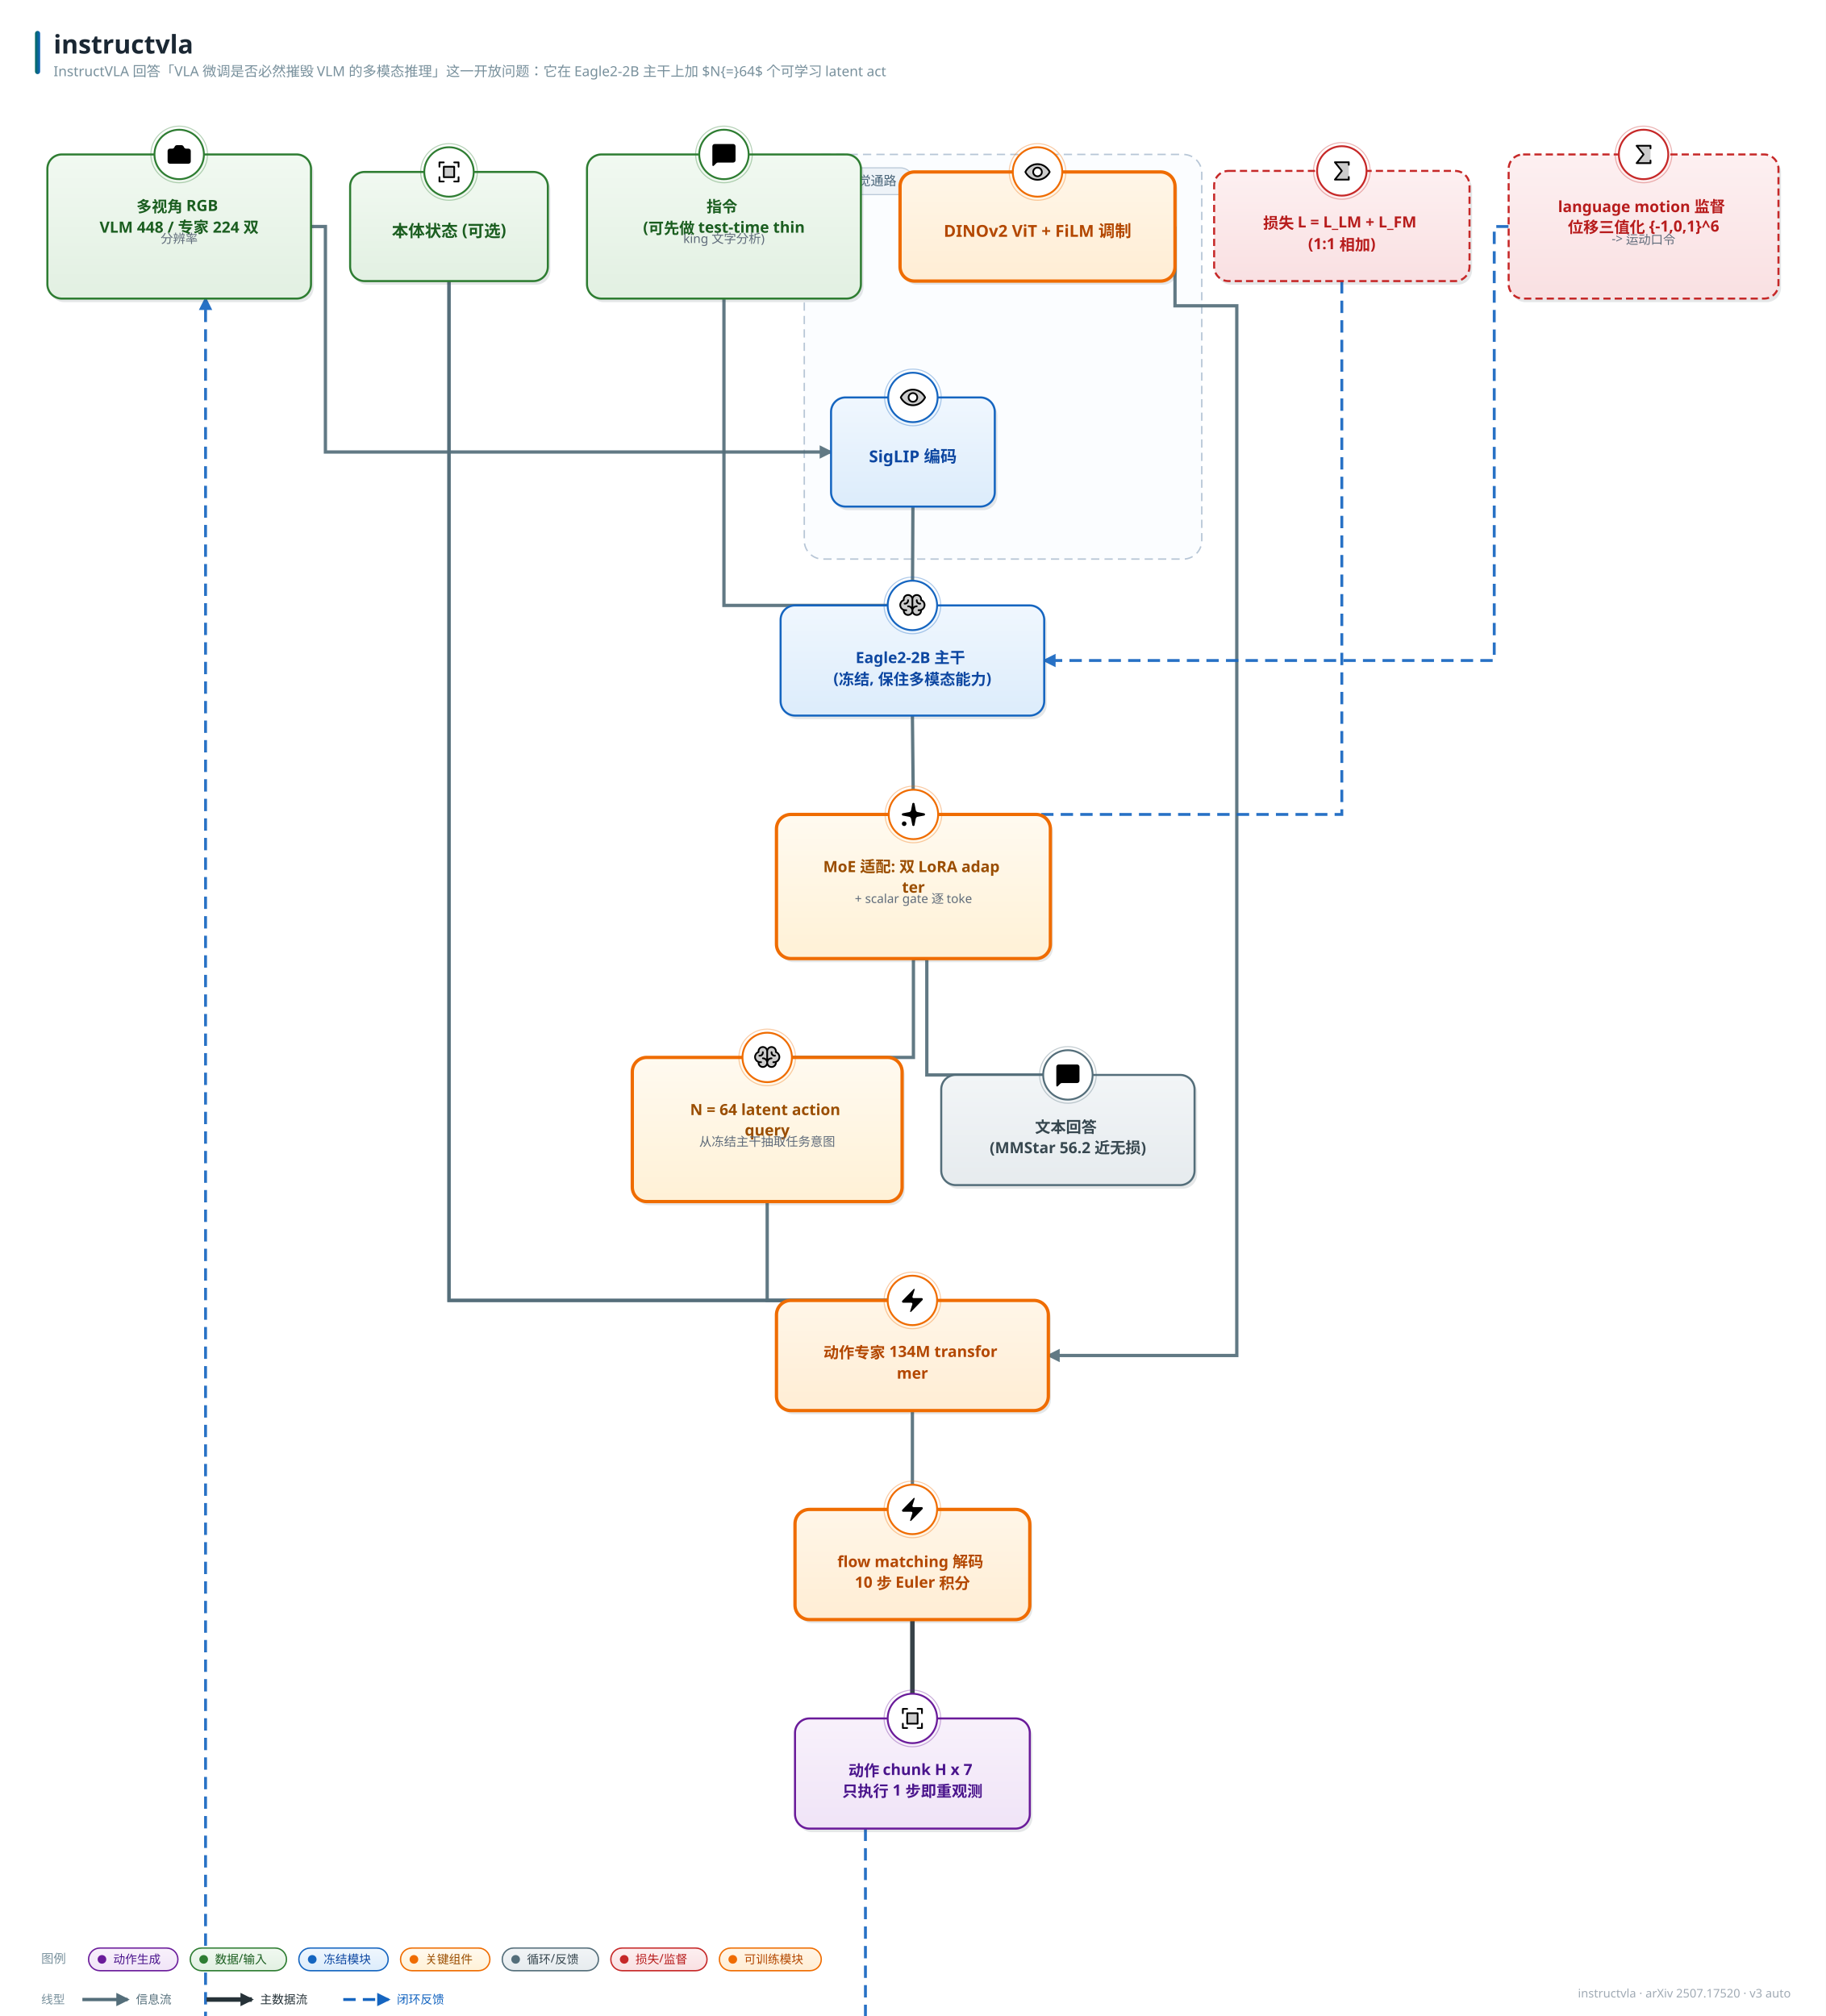
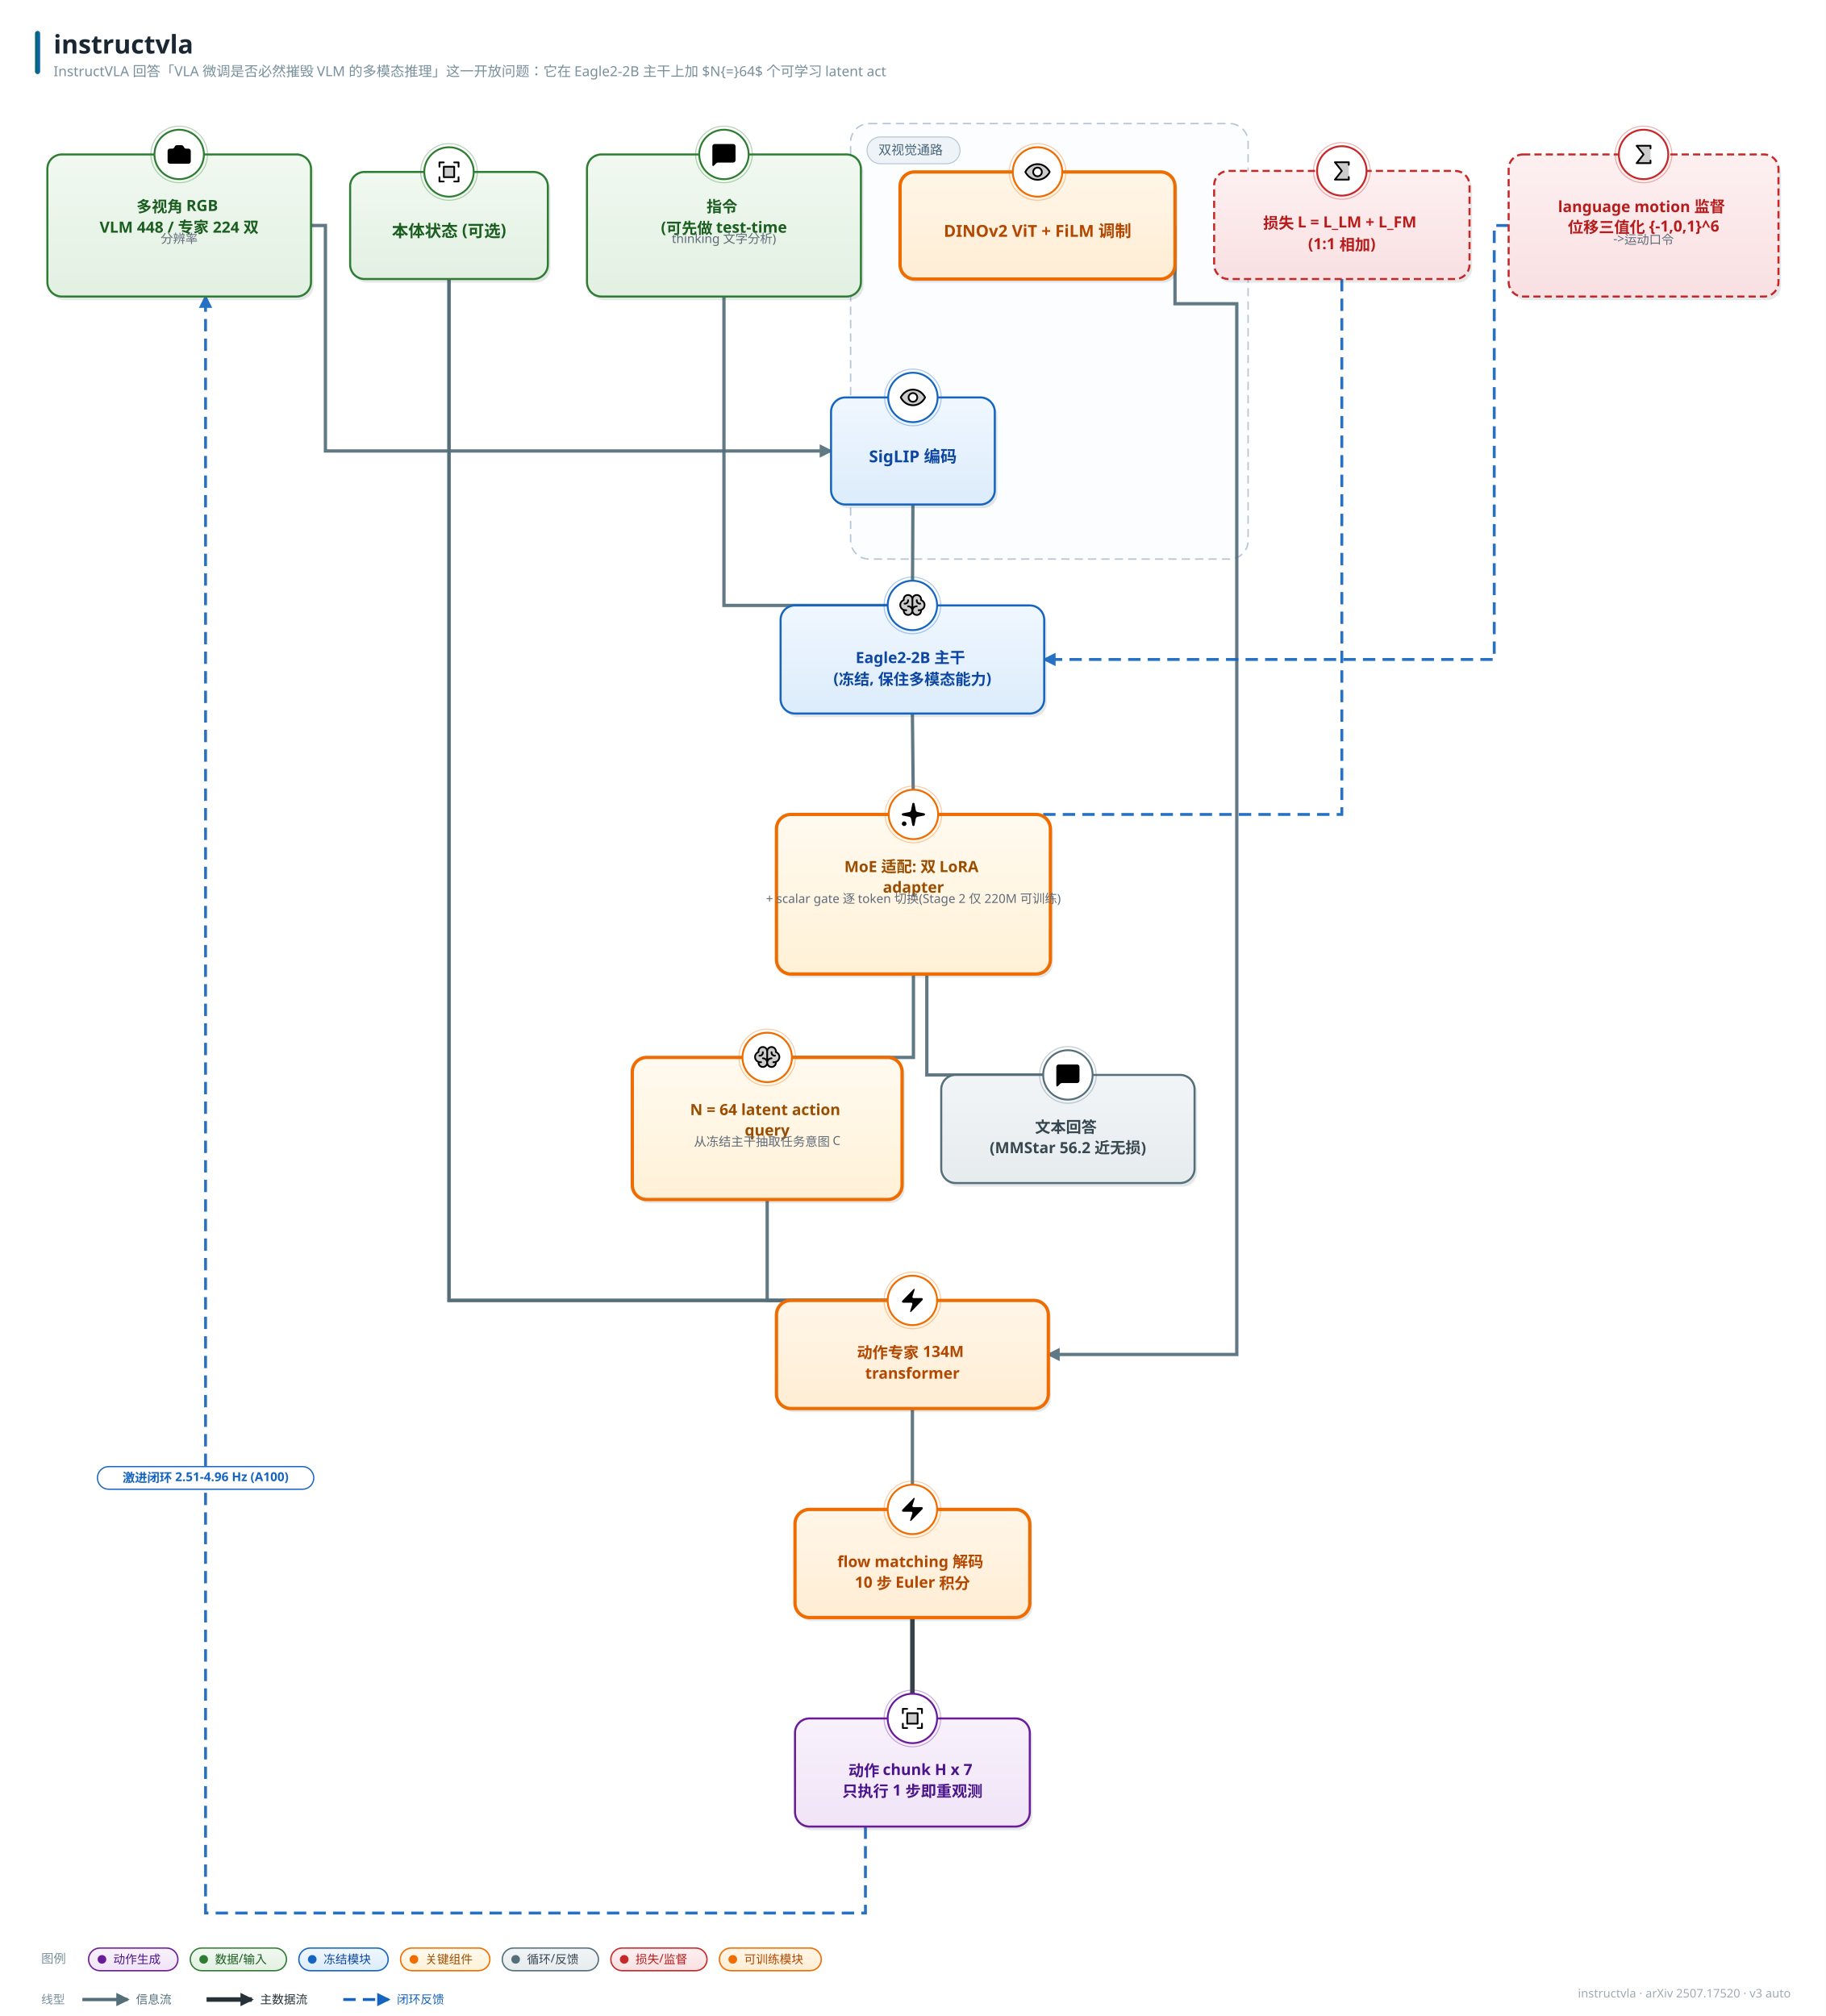
<svg xmlns="http://www.w3.org/2000/svg" width="1773" height="1958" viewBox="0 0 1773 1958" font-family="'PingFang SC','Hiragino Sans GB','Microsoft YaHei','Segoe UI',sans-serif">
  <style>text{font-family:'PingFang SC','Hiragino Sans GB','Microsoft YaHei','Segoe UI',sans-serif;} .lbl{font-weight:700;}</style>
  <defs>
    <linearGradient id="g-data" x1="0" y1="0" x2="0" y2="1">
      <stop offset="0" stop-color="#f1f9f1" />
      <stop offset="1" stop-color="#e2f0e2" />
    </linearGradient>
    <linearGradient id="g-frozen" x1="0" y1="0" x2="0" y2="1">
      <stop offset="0" stop-color="#f0f7fe" />
      <stop offset="1" stop-color="#dcecfb" />
    </linearGradient>
    <linearGradient id="g-train" x1="0" y1="0" x2="0" y2="1">
      <stop offset="0" stop-color="#fff6e8" />
      <stop offset="1" stop-color="#ffedd4" />
    </linearGradient>
    <linearGradient id="g-loss" x1="0" y1="0" x2="0" y2="1">
      <stop offset="0" stop-color="#fdf0f1" />
      <stop offset="1" stop-color="#f9e0e2" />
    </linearGradient>
    <linearGradient id="g-act" x1="0" y1="0" x2="0" y2="1">
      <stop offset="0" stop-color="#f8f1fb" />
      <stop offset="1" stop-color="#f0e4f7" />
    </linearGradient>
    <linearGradient id="g-loop" x1="0" y1="0" x2="0" y2="1">
      <stop offset="0" stop-color="#f2f5f7" />
      <stop offset="1" stop-color="#e6ebee" />
    </linearGradient>
    <linearGradient id="g-env" x1="0" y1="0" x2="0" y2="1">
      <stop offset="0" stop-color="#eef8f6" />
      <stop offset="1" stop-color="#dcf0ec" />
    </linearGradient>
    <linearGradient id="g-mem" x1="0" y1="0" x2="0" y2="1">
      <stop offset="0" stop-color="#fffef0" />
      <stop offset="1" stop-color="#fdf6d8" />
    </linearGradient>
    <linearGradient id="g-reward" x1="0" y1="0" x2="0" y2="1">
      <stop offset="0" stop-color="#fdf2f7" />
      <stop offset="1" stop-color="#f9e2ed" />
    </linearGradient>
    <linearGradient id="g-key" x1="0" y1="0" x2="0" y2="1">
      <stop offset="0" stop-color="#fffaf0" />
      <stop offset="1" stop-color="#fff1d6" />
    </linearGradient>
    <linearGradient id="g-title" x1="0" y1="0" x2="1" y2="0">
      <stop offset="0" stop-color="#00695c" />
      <stop offset="1" stop-color="#1565c0" />
    </linearGradient>
    <marker id="arr-main" viewBox="0 0 10 10" refX="8.5" refY="5" markerWidth="13" markerHeight="13" markerUnits="userSpaceOnUse" orient="auto-start-reverse">
      <path d="M0 0 L10 5 L0 10 z" fill="#546e7a" />
    </marker>
    <marker id="arr-thick" viewBox="0 0 10 10" refX="8.5" refY="5" markerWidth="13" markerHeight="13" markerUnits="userSpaceOnUse" orient="auto-start-reverse">
      <path d="M0 0 L10 5 L0 10 z" fill="#263238" />
    </marker>
    <marker id="arr-thin" viewBox="0 0 10 10" refX="8.5" refY="5" markerWidth="13" markerHeight="13" markerUnits="userSpaceOnUse" orient="auto-start-reverse">
      <path d="M0 0 L10 5 L0 10 z" fill="#9fb0bb" />
    </marker>
    <marker id="arr-fb" viewBox="0 0 10 10" refX="8.5" refY="5" markerWidth="13" markerHeight="13" markerUnits="userSpaceOnUse" orient="auto-start-reverse">
      <path d="M0 0 L10 5 L0 10 z" fill="#1565c0" />
    </marker>
    <marker id="arr-loss" viewBox="0 0 10 10" refX="8.5" refY="5" markerWidth="13" markerHeight="13" markerUnits="userSpaceOnUse" orient="auto-start-reverse">
      <path d="M0 0 L10 5 L0 10 z" fill="#c62828" />
    </marker>
  </defs>
  <rect width="1773" height="1958" fill="#ffffff" />
  <rect x="34" y="30" width="5" height="42" rx="2.5" fill="url(#g-title)" />
  <text x="52" y="52" font-size="25" font-weight="800" fill="#1a2733">instructvla</text>
  <text x="52" y="74" font-size="13.5" fill="#78909c">InstructVLA 回答「VLA 微调是否必然摧毁 VLM 的多模态推理」这一开放问题：它在 Eagle2-2B 主干上加 $N{=}64$ 个可学习 latent act</text>
  <text x="1739" y="1940" font-size="11.5" fill="#a0aab4" text-anchor="end">instructvla · arXiv 2507.17520 · v3 auto</text>
-   <rect x="781" y="150" width="386" height="393" rx="18" fill="#fbfdff" stroke="#b7c6d6" stroke-width="1.4" stroke-dasharray="8 5" />
-   <rect x="797" y="163" width="90.25" height="26" rx="13" fill="#eef3f8" stroke="#b7c6d6" />
-   <text x="808" y="180" font-size="12.5" fill="#4a6579">双视觉通路</text>
-   <path d="M 302.0 220.0 L 316.0 220.0 L 316.0 439.0 L 807.0 439.0" fill="none" stroke="#546e7a" stroke-width="3.2" marker-end="url(#arr-main)" opacity="0.92" />
-   <path d="M 703.0 290.0 L 703.0 588.0 L 886.0 588.0" fill="none" stroke="#546e7a" stroke-width="3.2" marker-end="url(#arr-main)" opacity="0.92" />
-   <path d="M 436.0 273.0 L 436.0 1263.0 L 886.0 1263.0" fill="none" stroke="#546e7a" stroke-width="3.2" marker-end="url(#arr-main)" opacity="0.92" />
-   <path d="M 886.5 492.0 L 886.0 588.0" fill="none" stroke="#546e7a" stroke-width="3.2" marker-end="url(#arr-main)" opacity="0.92" />
-   <path d="M 886.0 695.0 L 887.0 791.0" fill="none" stroke="#546e7a" stroke-width="3.2" marker-end="url(#arr-main)" opacity="0.92" />
-   <path d="M 887.0 931.0 L 900.0 931.0 L 900.0 1044.0 L 1037.0 1044.0" fill="none" stroke="#546e7a" stroke-width="3.2" marker-end="url(#arr-main)" opacity="0.92" />
-   <path d="M 887.0 931.0 L 887.0 1027.0 L 745.0 1027.0" fill="none" stroke="#546e7a" stroke-width="3.2" marker-end="url(#arr-main)" opacity="0.92" />
-   <path d="M 1141.0 220.0 L 1141.0 297.0 L 1201.0 297.0 L 1201.0 1316.5 L 1018.0 1316.5" fill="none" stroke="#546e7a" stroke-width="3.2" marker-end="url(#arr-main)" opacity="0.92" />
-   <path d="M 745.0 1167.0 L 745.0 1263.0 L 886.0 1263.0" fill="none" stroke="#546e7a" stroke-width="3.2" marker-end="url(#arr-main)" opacity="0.92" />
-   <path d="M 436.0 273.0 L 436.0 1263.0 L 886.0 1263.0" fill="none" stroke="#546e7a" stroke-width="3.2" marker-end="url(#arr-main)" opacity="0.92" />
-   <path d="M 886.0 1370.0 L 886.0 1466.0" fill="none" stroke="#546e7a" stroke-width="3.2" marker-end="url(#arr-main)" opacity="0.92" />
-   <path d="M 886.0 1573.0 L 886.0 1669.0" fill="none" stroke="#263238" stroke-width="4.4" marker-end="url(#arr-thick)" opacity="0.92" />
-   <path d="M 840.4 1776.0 L 840.4 3346.0 L 199.6 3346.0 L 199.6 290.0" fill="none" stroke="#1565c0" stroke-width="2.8" stroke-dasharray="12 7" marker-end="url(#arr-fb)" opacity="0.92" />
-   <path d="M 1303.0 273.0 L 1303.0 791.0 L 887.0 791.0" fill="none" stroke="#1565c0" stroke-width="2.8" stroke-dasharray="12 7" marker-end="url(#arr-fb)" opacity="0.92" />
-   <path d="M 1465.0 220.0 L 1451.0 220.0 L 1451.0 641.5 L 1014.0 641.5" fill="none" stroke="#1565c0" stroke-width="2.8" stroke-dasharray="12 7" marker-end="url(#arr-fb)" opacity="0.92" />
-   <rect x="48.5" y="153.5" width="256" height="140" rx="14" fill="#37474f" opacity="0.13" />
-   <rect x="46" y="150" width="256" height="140" rx="14" fill="url(#g-data)" stroke="#2e7d32" stroke-width="2.0" />
+   <rect x="826" y="120" width="386" height="423" rx="18" fill="#fbfdff" stroke="#b7c6d6" stroke-width="1.4" stroke-dasharray="8 5" />
+   <rect x="842" y="133" width="90.25" height="26" rx="13" fill="#eef3f8" stroke="#b7c6d6" />
+   <text x="853" y="150" font-size="12.5" fill="#4a6579">双视觉通路</text>
+   <path d="M 302.0 219.0 L 316.0 219.0 L 316.0 438.0 L 807.0 438.0" fill="none" stroke="#546e7a" stroke-width="3.2" marker-end="url(#arr-main)" opacity="0.92" />
+   <path d="M 703.0 288.0 L 703.0 588.0 L 886.0 588.0" fill="none" stroke="#546e7a" stroke-width="3.2" marker-end="url(#arr-main)" opacity="0.92" />
+   <path d="M 436.0 271.0 L 436.0 1263.0 L 886.0 1263.0" fill="none" stroke="#546e7a" stroke-width="3.2" marker-end="url(#arr-main)" opacity="0.92" />
+   <path d="M 886.5 490.0 L 886.0 588.0" fill="none" stroke="#546e7a" stroke-width="3.2" marker-end="url(#arr-main)" opacity="0.92" />
+   <path d="M 886.0 693.0 L 887.0 791.0" fill="none" stroke="#546e7a" stroke-width="3.2" marker-end="url(#arr-main)" opacity="0.92" />
+   <path d="M 887.0 946.0 L 900.0 946.0 L 900.0 1044.0 L 1037.0 1044.0" fill="none" stroke="#546e7a" stroke-width="3.2" marker-end="url(#arr-main)" opacity="0.92" />
+   <path d="M 887.0 946.0 L 887.0 1027.0 L 745.0 1027.0" fill="none" stroke="#546e7a" stroke-width="3.2" marker-end="url(#arr-main)" opacity="0.92" />
+   <path d="M 1141.0 219.0 L 1141.0 295.0 L 1201.0 295.0 L 1201.0 1315.5 L 1018.0 1315.5" fill="none" stroke="#546e7a" stroke-width="3.2" marker-end="url(#arr-main)" opacity="0.92" />
+   <path d="M 745.0 1165.0 L 745.0 1263.0 L 886.0 1263.0" fill="none" stroke="#546e7a" stroke-width="3.2" marker-end="url(#arr-main)" opacity="0.92" />
+   <path d="M 436.0 271.0 L 436.0 1263.0 L 886.0 1263.0" fill="none" stroke="#546e7a" stroke-width="3.2" marker-end="url(#arr-main)" opacity="0.92" />
+   <path d="M 886.0 1368.0 L 886.0 1466.0" fill="none" stroke="#546e7a" stroke-width="3.2" marker-end="url(#arr-main)" opacity="0.92" />
+   <path d="M 886.0 1571.0 L 886.0 1669.0" fill="none" stroke="#263238" stroke-width="4.4" marker-end="url(#arr-thick)" opacity="0.92" />
+   <path d="M 840.4 1774.0 L 840.4 1858.0 L 199.6 1858.0 L 199.6 288.0" fill="none" stroke="#1565c0" stroke-width="2.8" stroke-dasharray="12 7" marker-end="url(#arr-fb)" opacity="0.92" />
+   <path d="M 1303.0 271.0 L 1303.0 791.0 L 887.0 791.0" fill="none" stroke="#1565c0" stroke-width="2.8" stroke-dasharray="12 7" marker-end="url(#arr-fb)" opacity="0.92" />
+   <path d="M 1465.0 219.0 L 1451.0 219.0 L 1451.0 640.5 L 1014.0 640.5" fill="none" stroke="#1565c0" stroke-width="2.8" stroke-dasharray="12 7" marker-end="url(#arr-fb)" opacity="0.92" />
+   <rect x="48.5" y="153.5" width="256" height="138" rx="14" fill="#37474f" opacity="0.13" />
+   <rect x="46" y="150" width="256" height="138" rx="14" fill="url(#g-data)" stroke="#2e7d32" stroke-width="2.0" />
  <circle cx="174.0" cy="150" r="24" fill="#ffffff" stroke="#2e7d32" stroke-width="1.8" />
  <circle cx="174.0" cy="150" r="27.5" fill="none" stroke="#2e7d32" stroke-width="1" opacity="0.35" />
  <g transform="translate(160.5,136.5) scale(1.125)">
    <path d="M13.997 4a2 2 0 0 1 1.76 1.05l.486.9A2 2 0 0 0 18.003 7H20a2 2 0 0 1 2 2v9a2 2 0 0 1-2 2H4a2 2 0 0 1-2-2V9a2 2 0 0 1 2-2h1.997a2 2 0 0 0 1.759-1.048l.489-.904A2 2 0 0 1 10.004 4z" />
    <circle cx="12" cy="13" r="3" />
  </g>
  <text x="174.0" y="206" font-size="15" class="lbl" fill="#1b5e20" text-anchor="middle">
    <tspan x="174.0" dy="0">多视角 RGB</tspan>
    <tspan x="174.0" dy="20">VLM 448 / 专家 224 双</tspan>
  </text>
  <text x="174.0" y="236" font-size="12" fill="#5f6b7a" text-anchor="middle">分辨率</text>
-   <rect x="809.5" y="389.5" width="159" height="106" rx="14" fill="#37474f" opacity="0.13" />
-   <rect x="807" y="386" width="159" height="106" rx="14" fill="url(#g-frozen)" stroke="#1565c0" stroke-width="2.0" />
+   <rect x="809.5" y="389.5" width="159" height="104" rx="14" fill="#37474f" opacity="0.13" />
+   <rect x="807" y="386" width="159" height="104" rx="14" fill="url(#g-frozen)" stroke="#1565c0" stroke-width="2.0" />
  <circle cx="886.5" cy="386" r="24" fill="#ffffff" stroke="#1565c0" stroke-width="1.8" />
  <circle cx="886.5" cy="386" r="27.5" fill="none" stroke="#1565c0" stroke-width="1" opacity="0.35" />
  <g transform="translate(873.0,372.5) scale(0.1055)">
    <path d="M128,56C48,56,16,128,16,128s32,72,112,72,112-72,112-72S208,56,128,56Zm0,112a40,40,0,1,1,40-40A40,40,0,0,1,128,168Z" opacity="0.2" />
    <path d="M247.31,124.76c-.35-.79-8.82-19.58-27.65-38.41C194.57,61.26,162.88,48,128,48S61.43,61.26,36.34,86.35C17.51,105.18,9,124,8.69,124.76a8,8,0,0,0,0,6.5c.35.79,8.82,19.57,27.65,38.4C61.43,194.74,93.12,208,128,208s66.57-13.26,91.66-38.34c18.83-18.83,27.3-37.61,27.65-38.4A8,8,0,0,0,247.31,124.76ZM128,192c-30.78,0-57.67-11.19-79.93-33.25A133.47,133.47,0,0,1,25,128,133.33,133.33,0,0,1,48.07,97.25C70.33,75.19,97.22,64,128,64s57.67,11.19,79.93,33.25A133.46,133.46,0,0,1,231.05,128C223.84,141.46,192.43,192,128,192Zm0-112a48,48,0,1,0,48,48A48.05,48.05,0,0,0,128,80Zm0,80a32,32,0,1,1,32-32A32,32,0,0,1,128,160Z" />
  </g>
  <text x="886.5" y="449" font-size="16" class="lbl" fill="#0d47a1" text-anchor="middle">SigLIP 编码</text>
-   <rect x="572.5" y="153.5" width="266" height="140" rx="14" fill="#37474f" opacity="0.13" />
-   <rect x="570" y="150" width="266" height="140" rx="14" fill="url(#g-data)" stroke="#2e7d32" stroke-width="2.0" />
+   <rect x="572.5" y="153.5" width="266" height="138" rx="14" fill="#37474f" opacity="0.13" />
+   <rect x="570" y="150" width="266" height="138" rx="14" fill="url(#g-data)" stroke="#2e7d32" stroke-width="2.0" />
  <circle cx="703.0" cy="150" r="24" fill="#ffffff" stroke="#2e7d32" stroke-width="1.8" />
  <circle cx="703.0" cy="150" r="27.5" fill="none" stroke="#2e7d32" stroke-width="1" opacity="0.35" />
  <g transform="translate(689.5,136.5) scale(1.125)">
    <path d="M22 17a2 2 0 0 1-2 2H6.828a2 2 0 0 0-1.414.586l-2.202 2.202A.71.71 0 0 1 2 21.286V5a2 2 0 0 1 2-2h16a2 2 0 0 1 2 2z" />
  </g>
  <text x="703.0" y="206" font-size="15" class="lbl" fill="#1b5e20" text-anchor="middle">
    <tspan x="703.0" dy="0">指令</tspan>
-     <tspan x="703.0" dy="20">(可先做 test-time thin</tspan>
-   </text>
-   <text x="703.0" y="236" font-size="12" fill="#5f6b7a" text-anchor="middle">king 文字分析)</text>
-   <rect x="760.5" y="591.5" width="256" height="107" rx="14" fill="#37474f" opacity="0.13" />
-   <rect x="758" y="588" width="256" height="107" rx="14" fill="url(#g-frozen)" stroke="#1565c0" stroke-width="2.0" />
+     <tspan x="703.0" dy="20">(可先做 test-time</tspan>
+   </text>
+   <text x="703.0" y="236" font-size="12" fill="#5f6b7a" text-anchor="middle">thinking 文字分析)</text>
+   <rect x="760.5" y="591.5" width="256" height="105" rx="14" fill="#37474f" opacity="0.13" />
+   <rect x="758" y="588" width="256" height="105" rx="14" fill="url(#g-frozen)" stroke="#1565c0" stroke-width="2.0" />
  <circle cx="886.0" cy="588" r="24" fill="#ffffff" stroke="#1565c0" stroke-width="1.8" />
  <circle cx="886.0" cy="588" r="27.5" fill="none" stroke="#1565c0" stroke-width="1" opacity="0.35" />
  <g transform="translate(872.5,574.5) scale(0.1055)">
    <path d="M240,124a48,48,0,0,1-32,45.27h0V176a40,40,0,0,1-80,0,40,40,0,0,1-80,0v-6.73h0a48,48,0,0,1,0-90.54V72a40,40,0,0,1,80,0,40,40,0,0,1,80,0v6.73A48,48,0,0,1,240,124Z" opacity="0.2" />
    <path d="M248,124a56.11,56.11,0,0,0-32-50.61V72a48,48,0,0,0-88-26.49A48,48,0,0,0,40,72v1.39a56,56,0,0,0,0,101.2V176a48,48,0,0,0,88,26.49A48,48,0,0,0,216,176v-1.41A56.09,56.09,0,0,0,248,124ZM88,208a32,32,0,0,1-31.81-28.56A55.87,55.87,0,0,0,64,180h8a8,8,0,0,0,0-16H64A40,40,0,0,1,50.67,86.27,8,8,0,0,0,56,78.73V72a32,32,0,0,1,64,0v68.26A47.8,47.8,0,0,0,88,128a8,8,0,0,0,0,16,32,32,0,0,1,0,64Zm104-44h-8a8,8,0,0,0,0,16h8a55.87,55.87,0,0,0,7.81-.56A32,32,0,1,1,168,144a8,8,0,0,0,0-16,47.8,47.8,0,0,0-32,12.26V72a32,32,0,0,1,64,0v6.73a8,8,0,0,0,5.33,7.54A40,40,0,0,1,192,164Zm16-52a8,8,0,0,1-8,8h-4a36,36,0,0,1-36-36V80a8,8,0,0,1,16,0v4a20,20,0,0,0,20,20h4A8,8,0,0,1,208,112ZM60,120H56a8,8,0,0,1,0-16h4A20,20,0,0,0,80,84V80a8,8,0,0,1,16,0v4A36,36,0,0,1,60,120Z" />
  </g>
  <text x="886.0" y="644" font-size="15" class="lbl" fill="#0d47a1" text-anchor="middle">
    <tspan x="886.0" dy="0">Eagle2-2B 主干</tspan>
    <tspan x="886.0" dy="20">(冻结, 保住多模态能力)</tspan>
  </text>
-   <rect x="342.5" y="170.5" width="192" height="106" rx="14" fill="#37474f" opacity="0.13" />
-   <rect x="340" y="167" width="192" height="106" rx="14" fill="url(#g-data)" stroke="#2e7d32" stroke-width="2.0" />
+   <rect x="342.5" y="170.5" width="192" height="104" rx="14" fill="#37474f" opacity="0.13" />
+   <rect x="340" y="167" width="192" height="104" rx="14" fill="url(#g-data)" stroke="#2e7d32" stroke-width="2.0" />
  <circle cx="436.0" cy="167" r="24" fill="#ffffff" stroke="#2e7d32" stroke-width="1.8" />
  <circle cx="436.0" cy="167" r="27.5" fill="none" stroke="#2e7d32" stroke-width="1" opacity="0.35" />
  <g transform="translate(422.5,153.5) scale(0.1055)">
    <path d="M176,80v96H80V80Z" opacity="0.2" />
    <path d="M224,40V80a8,8,0,0,1-16,0V48H176a8,8,0,0,1,0-16h40A8,8,0,0,1,224,40ZM80,208H48V176a8,8,0,0,0-16,0v40a8,8,0,0,0,8,8H80a8,8,0,0,0,0-16Zm136-40a8,8,0,0,0-8,8v32H176a8,8,0,0,0,0,16h40a8,8,0,0,0,8-8V176A8,8,0,0,0,216,168ZM40,88a8,8,0,0,0,8-8V48H80a8,8,0,0,0,0-16H40a8,8,0,0,0-8,8V80A8,8,0,0,0,40,88ZM80,72h96a8,8,0,0,1,8,8v96a8,8,0,0,1-8,8H80a8,8,0,0,1-8-8V80A8,8,0,0,1,80,72Zm8,96h80V88H88Z" />
  </g>
  <text x="436.0" y="230" font-size="16" class="lbl" fill="#1b5e20" text-anchor="middle">本体状态 (可选)</text>
-   <rect x="756.5" y="1266.5" width="264" height="107" rx="14" fill="#37474f" opacity="0.13" />
-   <rect x="754" y="1263" width="264" height="107" rx="14" fill="url(#g-train)" stroke="#ef6c00" stroke-width="3.2" />
+   <rect x="756.5" y="1266.5" width="264" height="105" rx="14" fill="#37474f" opacity="0.13" />
+   <rect x="754" y="1263" width="264" height="105" rx="14" fill="url(#g-train)" stroke="#ef6c00" stroke-width="3.2" />
  <circle cx="886.0" cy="1263" r="24" fill="#ffffff" stroke="#ef6c00" stroke-width="1.8" />
  <circle cx="886.0" cy="1263" r="27.5" fill="none" stroke="#ef6c00" stroke-width="1" opacity="0.35" />
  <g transform="translate(872.5,1249.5) scale(1.125)">
    <path d="M4 14a1 1 0 0 1-.78-1.63l9.9-10.2a.5.5 0 0 1 .86.46l-1.92 6.02A1 1 0 0 0 13 10h7a1 1 0 0 1 .78 1.63l-9.9 10.2a.5.5 0 0 1-.86-.46l1.92-6.02A1 1 0 0 0 11 14z" />
  </g>
  <text x="886.0" y="1319" font-size="15" class="lbl" fill="#b34700" text-anchor="middle">
-     <tspan x="886.0" dy="0">动作专家 134M transfor</tspan>
-     <tspan x="886.0" dy="20">mer</tspan>
-   </text>
-   <rect x="876.5" y="170.5" width="267" height="106" rx="14" fill="#37474f" opacity="0.13" />
-   <rect x="874" y="167" width="267" height="106" rx="14" fill="url(#g-train)" stroke="#ef6c00" stroke-width="3.2" />
+     <tspan x="886.0" dy="0">动作专家 134M</tspan>
+     <tspan x="886.0" dy="20">transformer</tspan>
+   </text>
+   <rect x="876.5" y="170.5" width="267" height="104" rx="14" fill="#37474f" opacity="0.13" />
+   <rect x="874" y="167" width="267" height="104" rx="14" fill="url(#g-train)" stroke="#ef6c00" stroke-width="3.2" />
  <circle cx="1007.5" cy="167" r="24" fill="#ffffff" stroke="#ef6c00" stroke-width="1.8" />
  <circle cx="1007.5" cy="167" r="27.5" fill="none" stroke="#ef6c00" stroke-width="1" opacity="0.35" />
  <g transform="translate(994.0,153.5) scale(0.1055)">
    <path d="M128,56C48,56,16,128,16,128s32,72,112,72,112-72,112-72S208,56,128,56Zm0,112a40,40,0,1,1,40-40A40,40,0,0,1,128,168Z" opacity="0.2" />
    <path d="M247.31,124.76c-.35-.79-8.82-19.58-27.65-38.41C194.57,61.26,162.88,48,128,48S61.43,61.26,36.34,86.35C17.51,105.18,9,124,8.69,124.76a8,8,0,0,0,0,6.5c.35.79,8.82,19.57,27.65,38.4C61.43,194.74,93.12,208,128,208s66.57-13.26,91.66-38.34c18.83-18.83,27.3-37.61,27.65-38.4A8,8,0,0,0,247.31,124.76ZM128,192c-30.78,0-57.67-11.19-79.93-33.25A133.47,133.47,0,0,1,25,128,133.33,133.33,0,0,1,48.07,97.25C70.33,75.19,97.22,64,128,64s57.67,11.19,79.93,33.25A133.46,133.46,0,0,1,231.05,128C223.84,141.46,192.43,192,128,192Zm0-112a48,48,0,1,0,48,48A48.05,48.05,0,0,0,128,80Zm0,80a32,32,0,1,1,32-32A32,32,0,0,1,128,160Z" />
  </g>
  <text x="1007.5" y="230" font-size="16" class="lbl" fill="#b34700" text-anchor="middle">DINOv2 ViT + FiLM 调制</text>
-   <rect x="756.5" y="794.5" width="266" height="140" rx="14" fill="#37474f" opacity="0.13" />
-   <rect x="754" y="791" width="266" height="140" rx="14" fill="url(#g-key)" stroke="#ef6c00" stroke-width="3.2" />
+   <rect x="756.5" y="794.5" width="266" height="155" rx="14" fill="#37474f" opacity="0.13" />
+   <rect x="754" y="791" width="266" height="155" rx="14" fill="url(#g-key)" stroke="#ef6c00" stroke-width="3.2" />
  <circle cx="887.0" cy="791" r="24" fill="#ffffff" stroke="#ef6c00" stroke-width="1.8" />
  <circle cx="887.0" cy="791" r="27.5" fill="none" stroke="#ef6c00" stroke-width="1" opacity="0.35" />
  <g transform="translate(873.5,777.5) scale(1.125)">
    <path d="M11.017 2.814a1 1 0 0 1 1.966 0l1.051 5.558a2 2 0 0 0 1.594 1.594l5.558 1.051a1 1 0 0 1 0 1.966l-5.558 1.051a2 2 0 0 0-1.594 1.594l-1.051 5.558a1 1 0 0 1-1.966 0l-1.051-5.558a2 2 0 0 0-1.594-1.594l-5.558-1.051a1 1 0 0 1 0-1.966l5.558-1.051a2 2 0 0 0 1.594-1.594z" />
    <path d="M20 2v4" />
    <path d="M22 4h-4" />
    <circle cx="4" cy="20" r="2" />
  </g>
  <text x="887.0" y="847" font-size="15" class="lbl" fill="#9a4d00" text-anchor="middle">
-     <tspan x="887.0" dy="0">MoE 适配: 双 LoRA adap</tspan>
-     <tspan x="887.0" dy="20">ter</tspan>
-   </text>
-   <text x="887.0" y="877" font-size="12" fill="#5f6b7a" text-anchor="middle">+ scalar gate 逐 toke</text>
-   <rect x="916.5" y="1047.5" width="246" height="107" rx="14" fill="#37474f" opacity="0.13" />
-   <rect x="914" y="1044" width="246" height="107" rx="14" fill="url(#g-loop)" stroke="#546e7a" stroke-width="2.0" />
+     <tspan x="887.0" dy="0">MoE 适配: 双 LoRA</tspan>
+     <tspan x="887.0" dy="20">adapter</tspan>
+   </text>
+   <text x="887.0" y="877" font-size="12" fill="#5f6b7a" text-anchor="middle">+ scalar gate 逐 token 切换
+ (Stage 2 仅 220M 可训练)</text>
+   <rect x="916.5" y="1047.5" width="246" height="105" rx="14" fill="#37474f" opacity="0.13" />
+   <rect x="914" y="1044" width="246" height="105" rx="14" fill="url(#g-loop)" stroke="#546e7a" stroke-width="2.0" />
  <circle cx="1037.0" cy="1044" r="24" fill="#ffffff" stroke="#546e7a" stroke-width="1.8" />
  <circle cx="1037.0" cy="1044" r="27.5" fill="none" stroke="#546e7a" stroke-width="1" opacity="0.35" />
  <g transform="translate(1023.5,1030.5) scale(1.125)">
    <path d="M22 17a2 2 0 0 1-2 2H6.828a2 2 0 0 0-1.414.586l-2.202 2.202A.71.71 0 0 1 2 21.286V5a2 2 0 0 1 2-2h16a2 2 0 0 1 2 2z" />
  </g>
  <text x="1037.0" y="1100" font-size="15" class="lbl" fill="#37474f" text-anchor="middle">
    <tspan x="1037.0" dy="0">文本回答</tspan>
    <tspan x="1037.0" dy="20">(MMStar 56.2 近无损)</tspan>
  </text>
-   <rect x="616.5" y="1030.5" width="262" height="140" rx="14" fill="#37474f" opacity="0.13" />
-   <rect x="614" y="1027" width="262" height="140" rx="14" fill="url(#g-key)" stroke="#ef6c00" stroke-width="3.2" />
+   <rect x="616.5" y="1030.5" width="262" height="138" rx="14" fill="#37474f" opacity="0.13" />
+   <rect x="614" y="1027" width="262" height="138" rx="14" fill="url(#g-key)" stroke="#ef6c00" stroke-width="3.2" />
  <circle cx="745.0" cy="1027" r="24" fill="#ffffff" stroke="#ef6c00" stroke-width="1.8" />
  <circle cx="745.0" cy="1027" r="27.5" fill="none" stroke="#ef6c00" stroke-width="1" opacity="0.35" />
  <g transform="translate(731.5,1013.5) scale(0.1055)">
    <path d="M240,124a48,48,0,0,1-32,45.27h0V176a40,40,0,0,1-80,0,40,40,0,0,1-80,0v-6.73h0a48,48,0,0,1,0-90.54V72a40,40,0,0,1,80,0,40,40,0,0,1,80,0v6.73A48,48,0,0,1,240,124Z" opacity="0.2" />
    <path d="M248,124a56.11,56.11,0,0,0-32-50.61V72a48,48,0,0,0-88-26.49A48,48,0,0,0,40,72v1.39a56,56,0,0,0,0,101.2V176a48,48,0,0,0,88,26.49A48,48,0,0,0,216,176v-1.41A56.09,56.09,0,0,0,248,124ZM88,208a32,32,0,0,1-31.81-28.56A55.87,55.87,0,0,0,64,180h8a8,8,0,0,0,0-16H64A40,40,0,0,1,50.67,86.27,8,8,0,0,0,56,78.73V72a32,32,0,0,1,64,0v68.26A47.8,47.8,0,0,0,88,128a8,8,0,0,0,0,16,32,32,0,0,1,0,64Zm104-44h-8a8,8,0,0,0,0,16h8a55.87,55.87,0,0,0,7.81-.56A32,32,0,1,1,168,144a8,8,0,0,0,0-16,47.8,47.8,0,0,0-32,12.26V72a32,32,0,0,1,64,0v6.73a8,8,0,0,0,5.33,7.54A40,40,0,0,1,192,164Zm16-52a8,8,0,0,1-8,8h-4a36,36,0,0,1-36-36V80a8,8,0,0,1,16,0v4a20,20,0,0,0,20,20h4A8,8,0,0,1,208,112ZM60,120H56a8,8,0,0,1,0-16h4A20,20,0,0,0,80,84V80a8,8,0,0,1,16,0v4A36,36,0,0,1,60,120Z" />
  </g>
  <text x="745.0" y="1083" font-size="15" class="lbl" fill="#9a4d00" text-anchor="middle">
-     <tspan x="745.0" dy="0">N = 64 latent action </tspan>
+     <tspan x="745.0" dy="0">N = 64 latent action</tspan>
    <tspan x="745.0" dy="20">query</tspan>
  </text>
-   <text x="745.0" y="1113" font-size="12" fill="#5f6b7a" text-anchor="middle">从冻结主干抽取任务意图 </text>
-   <rect x="774.5" y="1469.5" width="228" height="107" rx="14" fill="#37474f" opacity="0.13" />
-   <rect x="772" y="1466" width="228" height="107" rx="14" fill="url(#g-train)" stroke="#ef6c00" stroke-width="3.2" />
+   <text x="745.0" y="1113" font-size="12" fill="#5f6b7a" text-anchor="middle">从冻结主干抽取任务意图 C</text>
+   <rect x="774.5" y="1469.5" width="228" height="105" rx="14" fill="#37474f" opacity="0.13" />
+   <rect x="772" y="1466" width="228" height="105" rx="14" fill="url(#g-train)" stroke="#ef6c00" stroke-width="3.2" />
  <circle cx="886.0" cy="1466" r="24" fill="#ffffff" stroke="#ef6c00" stroke-width="1.8" />
  <circle cx="886.0" cy="1466" r="27.5" fill="none" stroke="#ef6c00" stroke-width="1" opacity="0.35" />
  <g transform="translate(872.5,1452.5) scale(1.125)">
    <path d="M4 14a1 1 0 0 1-.78-1.63l9.9-10.2a.5.5 0 0 1 .86.46l-1.92 6.02A1 1 0 0 0 13 10h7a1 1 0 0 1 .78 1.63l-9.9 10.2a.5.5 0 0 1-.86-.46l1.92-6.02A1 1 0 0 0 11 14z" />
  </g>
  <text x="886.0" y="1522" font-size="15" class="lbl" fill="#b34700" text-anchor="middle">
    <tspan x="886.0" dy="0">flow matching 解码</tspan>
    <tspan x="886.0" dy="20">10 步 Euler 积分</tspan>
  </text>
-   <rect x="774.5" y="1672.5" width="228" height="107" rx="14" fill="#37474f" opacity="0.13" />
-   <rect x="772" y="1669" width="228" height="107" rx="14" fill="url(#g-act)" stroke="#6a1b9a" stroke-width="2.0" />
+   <rect x="774.5" y="1672.5" width="228" height="105" rx="14" fill="#37474f" opacity="0.13" />
+   <rect x="772" y="1669" width="228" height="105" rx="14" fill="url(#g-act)" stroke="#6a1b9a" stroke-width="2.0" />
  <circle cx="886.0" cy="1669" r="24" fill="#ffffff" stroke="#6a1b9a" stroke-width="1.8" />
  <circle cx="886.0" cy="1669" r="27.5" fill="none" stroke="#6a1b9a" stroke-width="1" opacity="0.35" />
  <g transform="translate(872.5,1655.5) scale(0.1055)">
    <path d="M176,80v96H80V80Z" opacity="0.2" />
    <path d="M224,40V80a8,8,0,0,1-16,0V48H176a8,8,0,0,1,0-16h40A8,8,0,0,1,224,40ZM80,208H48V176a8,8,0,0,0-16,0v40a8,8,0,0,0,8,8H80a8,8,0,0,0,0-16Zm136-40a8,8,0,0,0-8,8v32H176a8,8,0,0,0,0,16h40a8,8,0,0,0,8-8V176A8,8,0,0,0,216,168ZM40,88a8,8,0,0,0,8-8V48H80a8,8,0,0,0,0-16H40a8,8,0,0,0-8,8V80A8,8,0,0,0,40,88ZM80,72h96a8,8,0,0,1,8,8v96a8,8,0,0,1-8,8H80a8,8,0,0,1-8-8V80A8,8,0,0,1,80,72Zm8,96h80V88H88Z" />
  </g>
  <text x="886.0" y="1725" font-size="15" class="lbl" fill="#4a148c" text-anchor="middle">
    <tspan x="886.0" dy="0">动作 chunk H x 7</tspan>
    <tspan x="886.0" dy="20">只执行 1 步即重观测</tspan>
  </text>
-   <rect x="1181.5" y="169.5" width="248" height="107" rx="14" fill="#37474f" opacity="0.13" />
-   <rect x="1179" y="166" width="248" height="107" rx="14" fill="url(#g-loss)" stroke="#c62828" stroke-width="2.0" stroke-dasharray="7 4" />
+   <rect x="1181.5" y="169.5" width="248" height="105" rx="14" fill="#37474f" opacity="0.13" />
+   <rect x="1179" y="166" width="248" height="105" rx="14" fill="url(#g-loss)" stroke="#c62828" stroke-width="2.0" stroke-dasharray="7 4" />
  <circle cx="1303.0" cy="166" r="24" fill="#ffffff" stroke="#c62828" stroke-width="1.8" />
  <circle cx="1303.0" cy="166" r="27.5" fill="none" stroke="#c62828" stroke-width="1" opacity="0.35" />
  <g transform="translate(1289.5,152.5) scale(0.1055)">
    <path d="M192,48V208H64l64-80L64,48Z" opacity="0.2" />
    <path d="M184,72V56H80.65l53.6,67a8,8,0,0,1,0,10l-53.6,67H184V184a8,8,0,0,1,16,0v24a8,8,0,0,1-8,8H64a8,8,0,0,1-6.25-13l60-75-60-75A8,8,0,0,1,64,40H192a8,8,0,0,1,8,8V72a8,8,0,0,1-16,0Z" />
  </g>
  <text x="1303.0" y="222" font-size="15" class="lbl" fill="#b71c1c" text-anchor="middle">
    <tspan x="1303.0" dy="0">损失 L = L_LM + L_FM</tspan>
    <tspan x="1303.0" dy="20">(1:1 相加)</tspan>
  </text>
-   <rect x="1467.5" y="153.5" width="262" height="140" rx="14" fill="#37474f" opacity="0.13" />
-   <rect x="1465" y="150" width="262" height="140" rx="14" fill="url(#g-loss)" stroke="#c62828" stroke-width="2.0" stroke-dasharray="7 4" />
+   <rect x="1467.5" y="153.5" width="262" height="138" rx="14" fill="#37474f" opacity="0.13" />
+   <rect x="1465" y="150" width="262" height="138" rx="14" fill="url(#g-loss)" stroke="#c62828" stroke-width="2.0" stroke-dasharray="7 4" />
  <circle cx="1596.0" cy="150" r="24" fill="#ffffff" stroke="#c62828" stroke-width="1.8" />
  <circle cx="1596.0" cy="150" r="27.5" fill="none" stroke="#c62828" stroke-width="1" opacity="0.35" />
  <g transform="translate(1582.5,136.5) scale(0.1055)">
    <path d="M192,48V208H64l64-80L64,48Z" opacity="0.2" />
    <path d="M184,72V56H80.65l53.6,67a8,8,0,0,1,0,10l-53.6,67H184V184a8,8,0,0,1,16,0v24a8,8,0,0,1-8,8H64a8,8,0,0,1-6.25-13l60-75-60-75A8,8,0,0,1,64,40H192a8,8,0,0,1,8,8V72a8,8,0,0,1-16,0Z" />
  </g>
  <text x="1596.0" y="206" font-size="15" class="lbl" fill="#b71c1c" text-anchor="middle">
    <tspan x="1596.0" dy="0">language motion 监督</tspan>
    <tspan x="1596.0" dy="20">位移三值化 {-1,0,1}^6 </tspan>
  </text>
-   <text x="1596.0" y="236" font-size="12" fill="#5f6b7a" text-anchor="middle">-&gt; 运动口令</text>
-   <g transform="translate(199.6,2923.4)">
-     <rect x="-98.1" y="-11" width="196.2" height="22" rx="11" fill="#ffffff" stroke="#1565c0" stroke-width="1.2" />
-     <text y="4" font-size="12" fill="#1565c0" font-weight="600" text-anchor="middle">"激进闭环 2.51-4.96 Hz (A1</text>
+   <text x="1596.0" y="236" font-size="12" fill="#5f6b7a" text-anchor="middle">-&gt;运动口令</text>
+   <g transform="translate(199.6,1435.4)">
+     <rect x="-105.0" y="-11" width="210.1" height="22" rx="11" fill="#ffffff" stroke="#1565c0" stroke-width="1.2" />
+     <text y="4" font-size="12" fill="#1565c0" font-weight="600" text-anchor="middle">激进闭环 2.51-4.96 Hz (A100)</text>
  </g>
  <text x="40" y="1906.5" font-size="12" fill="#78909c">图例</text>
  <g>
    <rect x="86" y="1892" width="86.76" height="22" rx="11" fill="url(#g-act)" stroke="#6a1b9a" stroke-width="1.3" />
    <circle cx="99" cy="1903" r="4.2" fill="#6a1b9a" />
    <text x="110" y="1907" font-size="11.5" fill="#4a148c">动作生成</text>
  </g>
  <g>
    <rect x="184.76" y="1892" width="93.43" height="22" rx="11" fill="url(#g-data)" stroke="#2e7d32" stroke-width="1.3" />
    <circle cx="197.76" cy="1903" r="4.2" fill="#2e7d32" />
    <text x="208.76" y="1907" font-size="11.5" fill="#1b5e20">数据/输入</text>
  </g>
  <g>
    <rect x="290.19" y="1892" width="86.76" height="22" rx="11" fill="url(#g-frozen)" stroke="#1565c0" stroke-width="1.3" />
    <circle cx="303.19" cy="1903" r="4.2" fill="#1565c0" />
    <text x="314.19" y="1907" font-size="11.5" fill="#0d47a1">冻结模块</text>
  </g>
  <g>
    <rect x="388.95" y="1892" width="86.76" height="22" rx="11" fill="url(#g-key)" stroke="#ef6c00" stroke-width="1.3" />
    <circle cx="401.95" cy="1903" r="4.2" fill="#ef6c00" />
    <text x="412.95" y="1907" font-size="11.5" fill="#9a4d00">关键组件</text>
  </g>
  <g>
    <rect x="487.71" y="1892" width="93.43" height="22" rx="11" fill="url(#g-loop)" stroke="#546e7a" stroke-width="1.3" />
    <circle cx="500.71" cy="1903" r="4.2" fill="#546e7a" />
    <text x="511.71" y="1907" font-size="11.5" fill="#37474f">循环/反馈</text>
  </g>
  <g>
    <rect x="593.14" y="1892" width="93.43" height="22" rx="11" fill="url(#g-loss)" stroke="#c62828" stroke-width="1.3" />
    <circle cx="606.14" cy="1903" r="4.2" fill="#c62828" />
    <text x="617.14" y="1907" font-size="11.5" fill="#b71c1c">损失/监督</text>
  </g>
  <g>
    <rect x="698.57" y="1892" width="98.95" height="22" rx="11" fill="url(#g-train)" stroke="#ef6c00" stroke-width="1.3" />
    <circle cx="711.57" cy="1903" r="4.2" fill="#ef6c00" />
    <text x="722.57" y="1907" font-size="11.5" fill="#b34700">可训练模块</text>
  </g>
  <text x="40" y="1946" font-size="11.5" fill="#78909c">线型</text>
  <g>
    <path d="M 80 1942 h 44" stroke="#546e7a" stroke-width="3.2" marker-end="url(#arr-main)" />
    <text x="132" y="1946" font-size="11.5" fill="#546e7a">信息流</text>
  </g>
  <g>
    <path d="M 200.57 1942 h 44" stroke="#263238" stroke-width="4.4" marker-end="url(#arr-thick)" />
    <text x="252.57" y="1946" font-size="11.5" fill="#263238">主数据流</text>
  </g>
  <g>
    <path d="M 333.33 1942 h 44" stroke="#1565c0" stroke-width="2.8" stroke-dasharray="12 7" marker-end="url(#arr-fb)" />
    <text x="385.33" y="1946" font-size="11.5" fill="#1565c0">闭环反馈</text>
  </g>
</svg>
